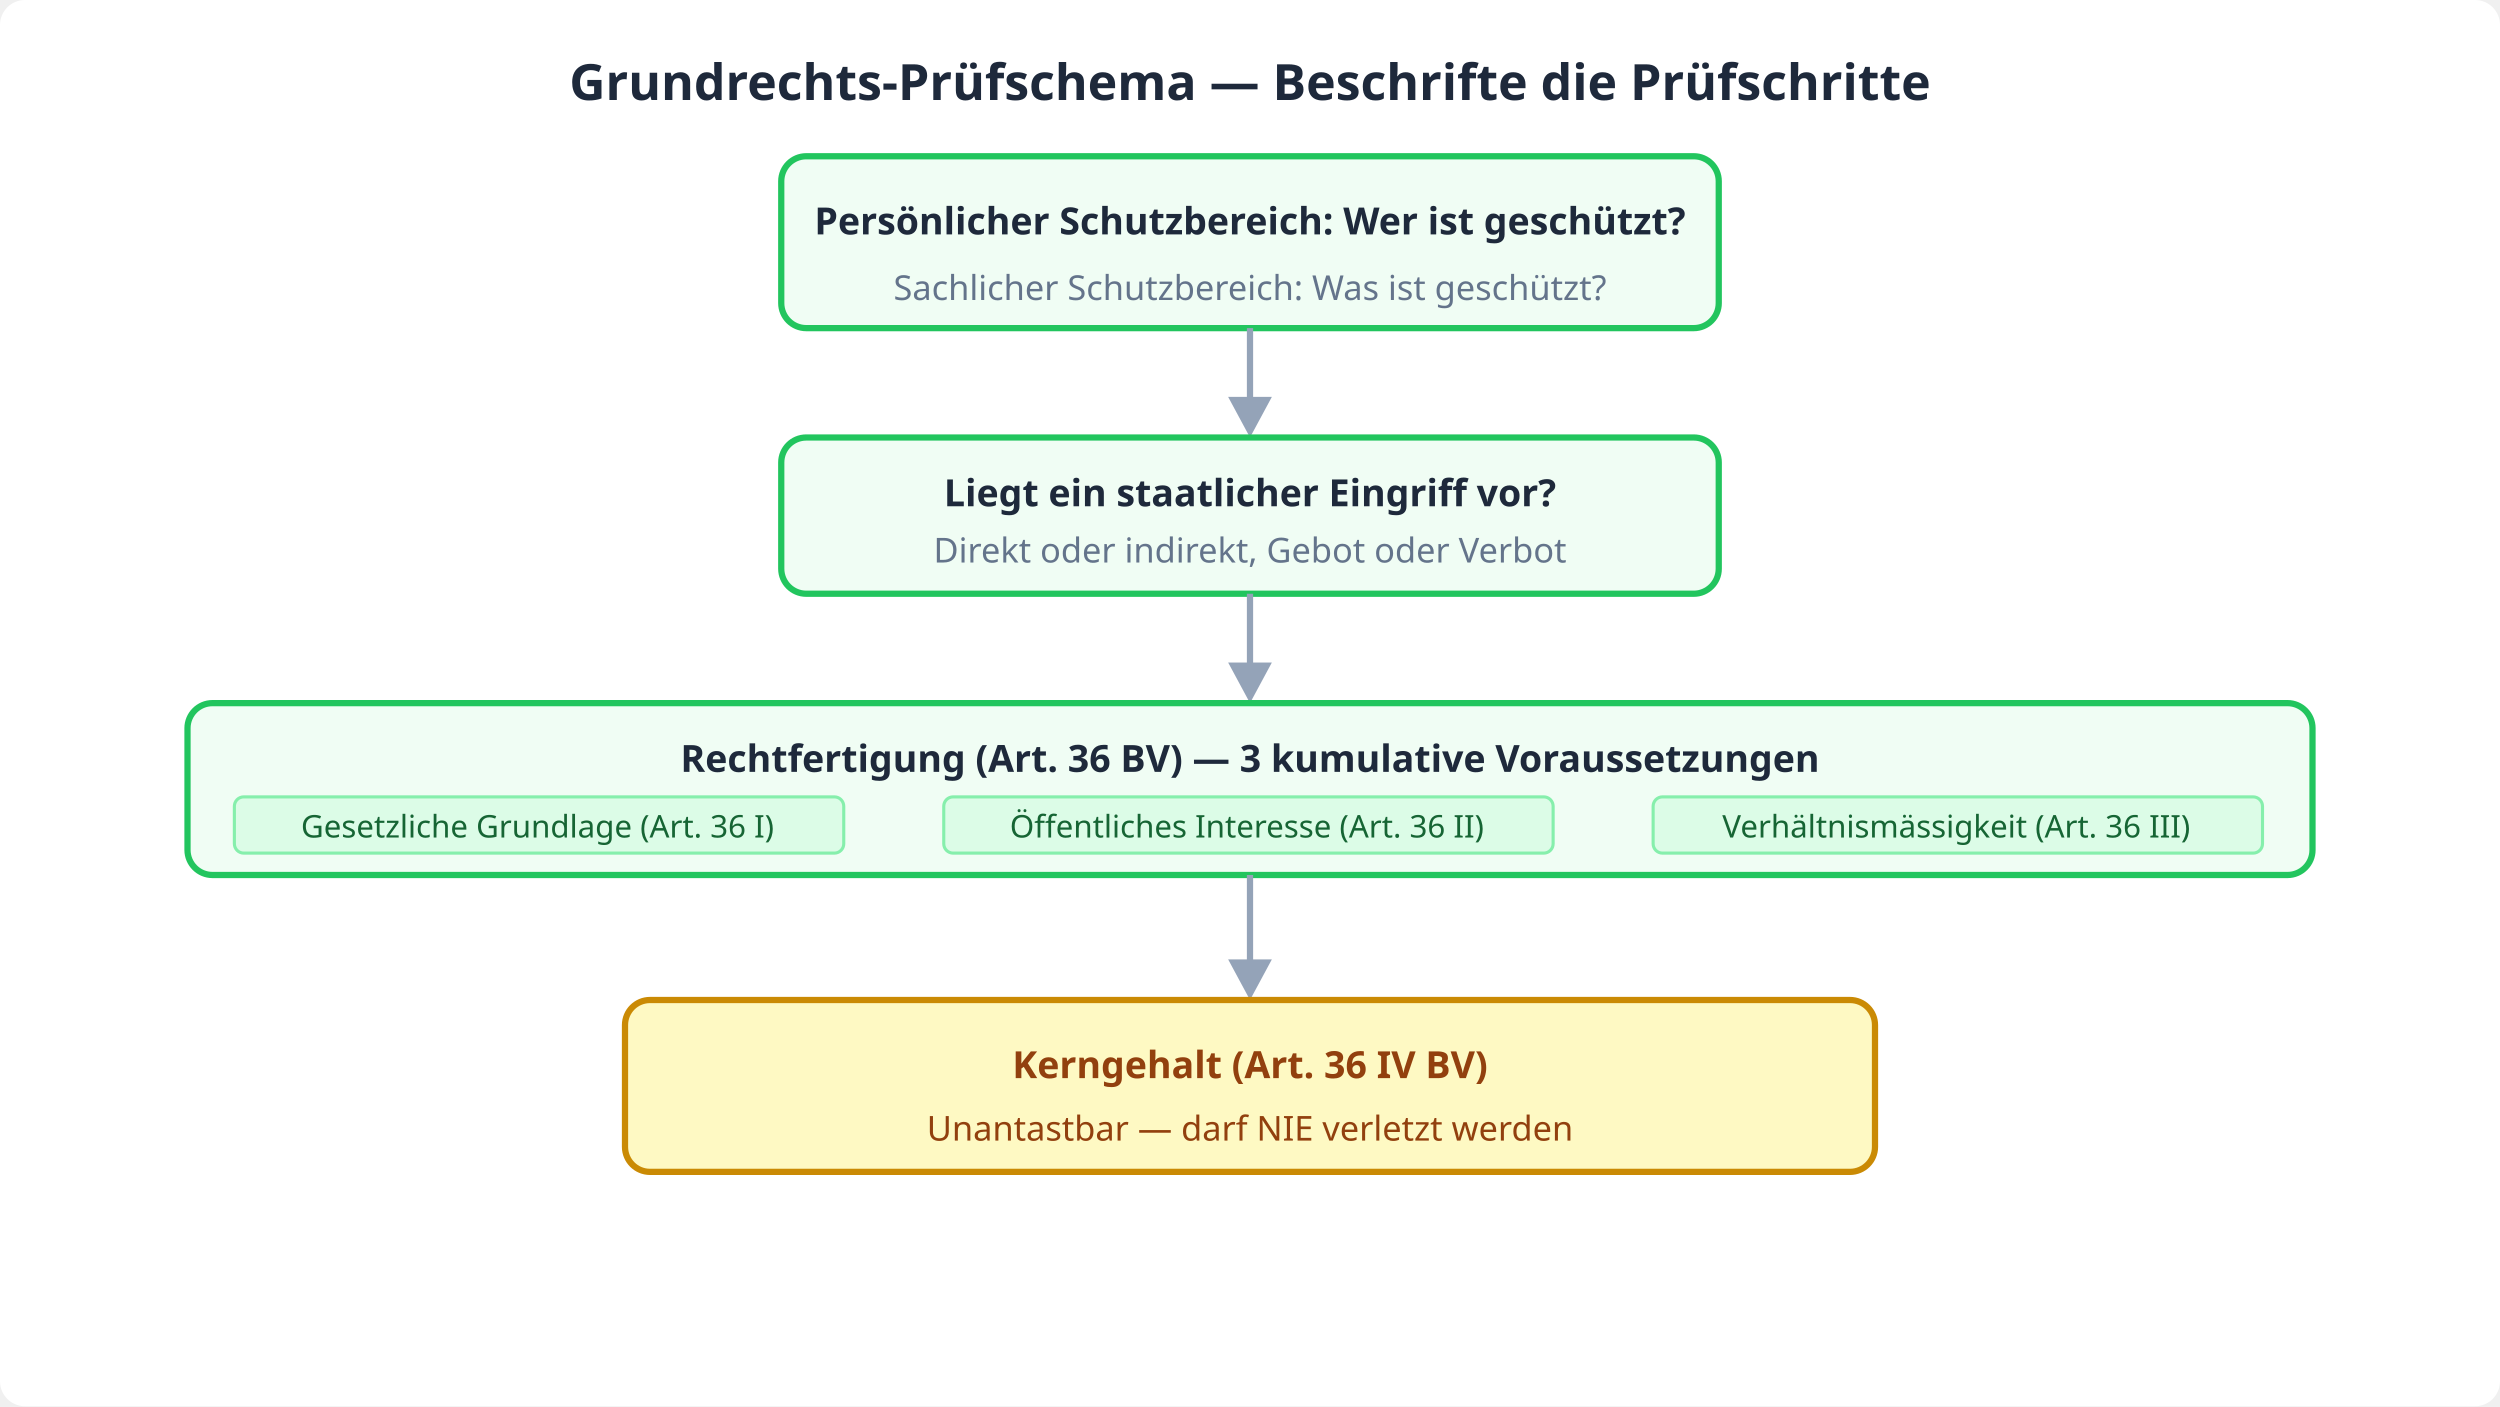
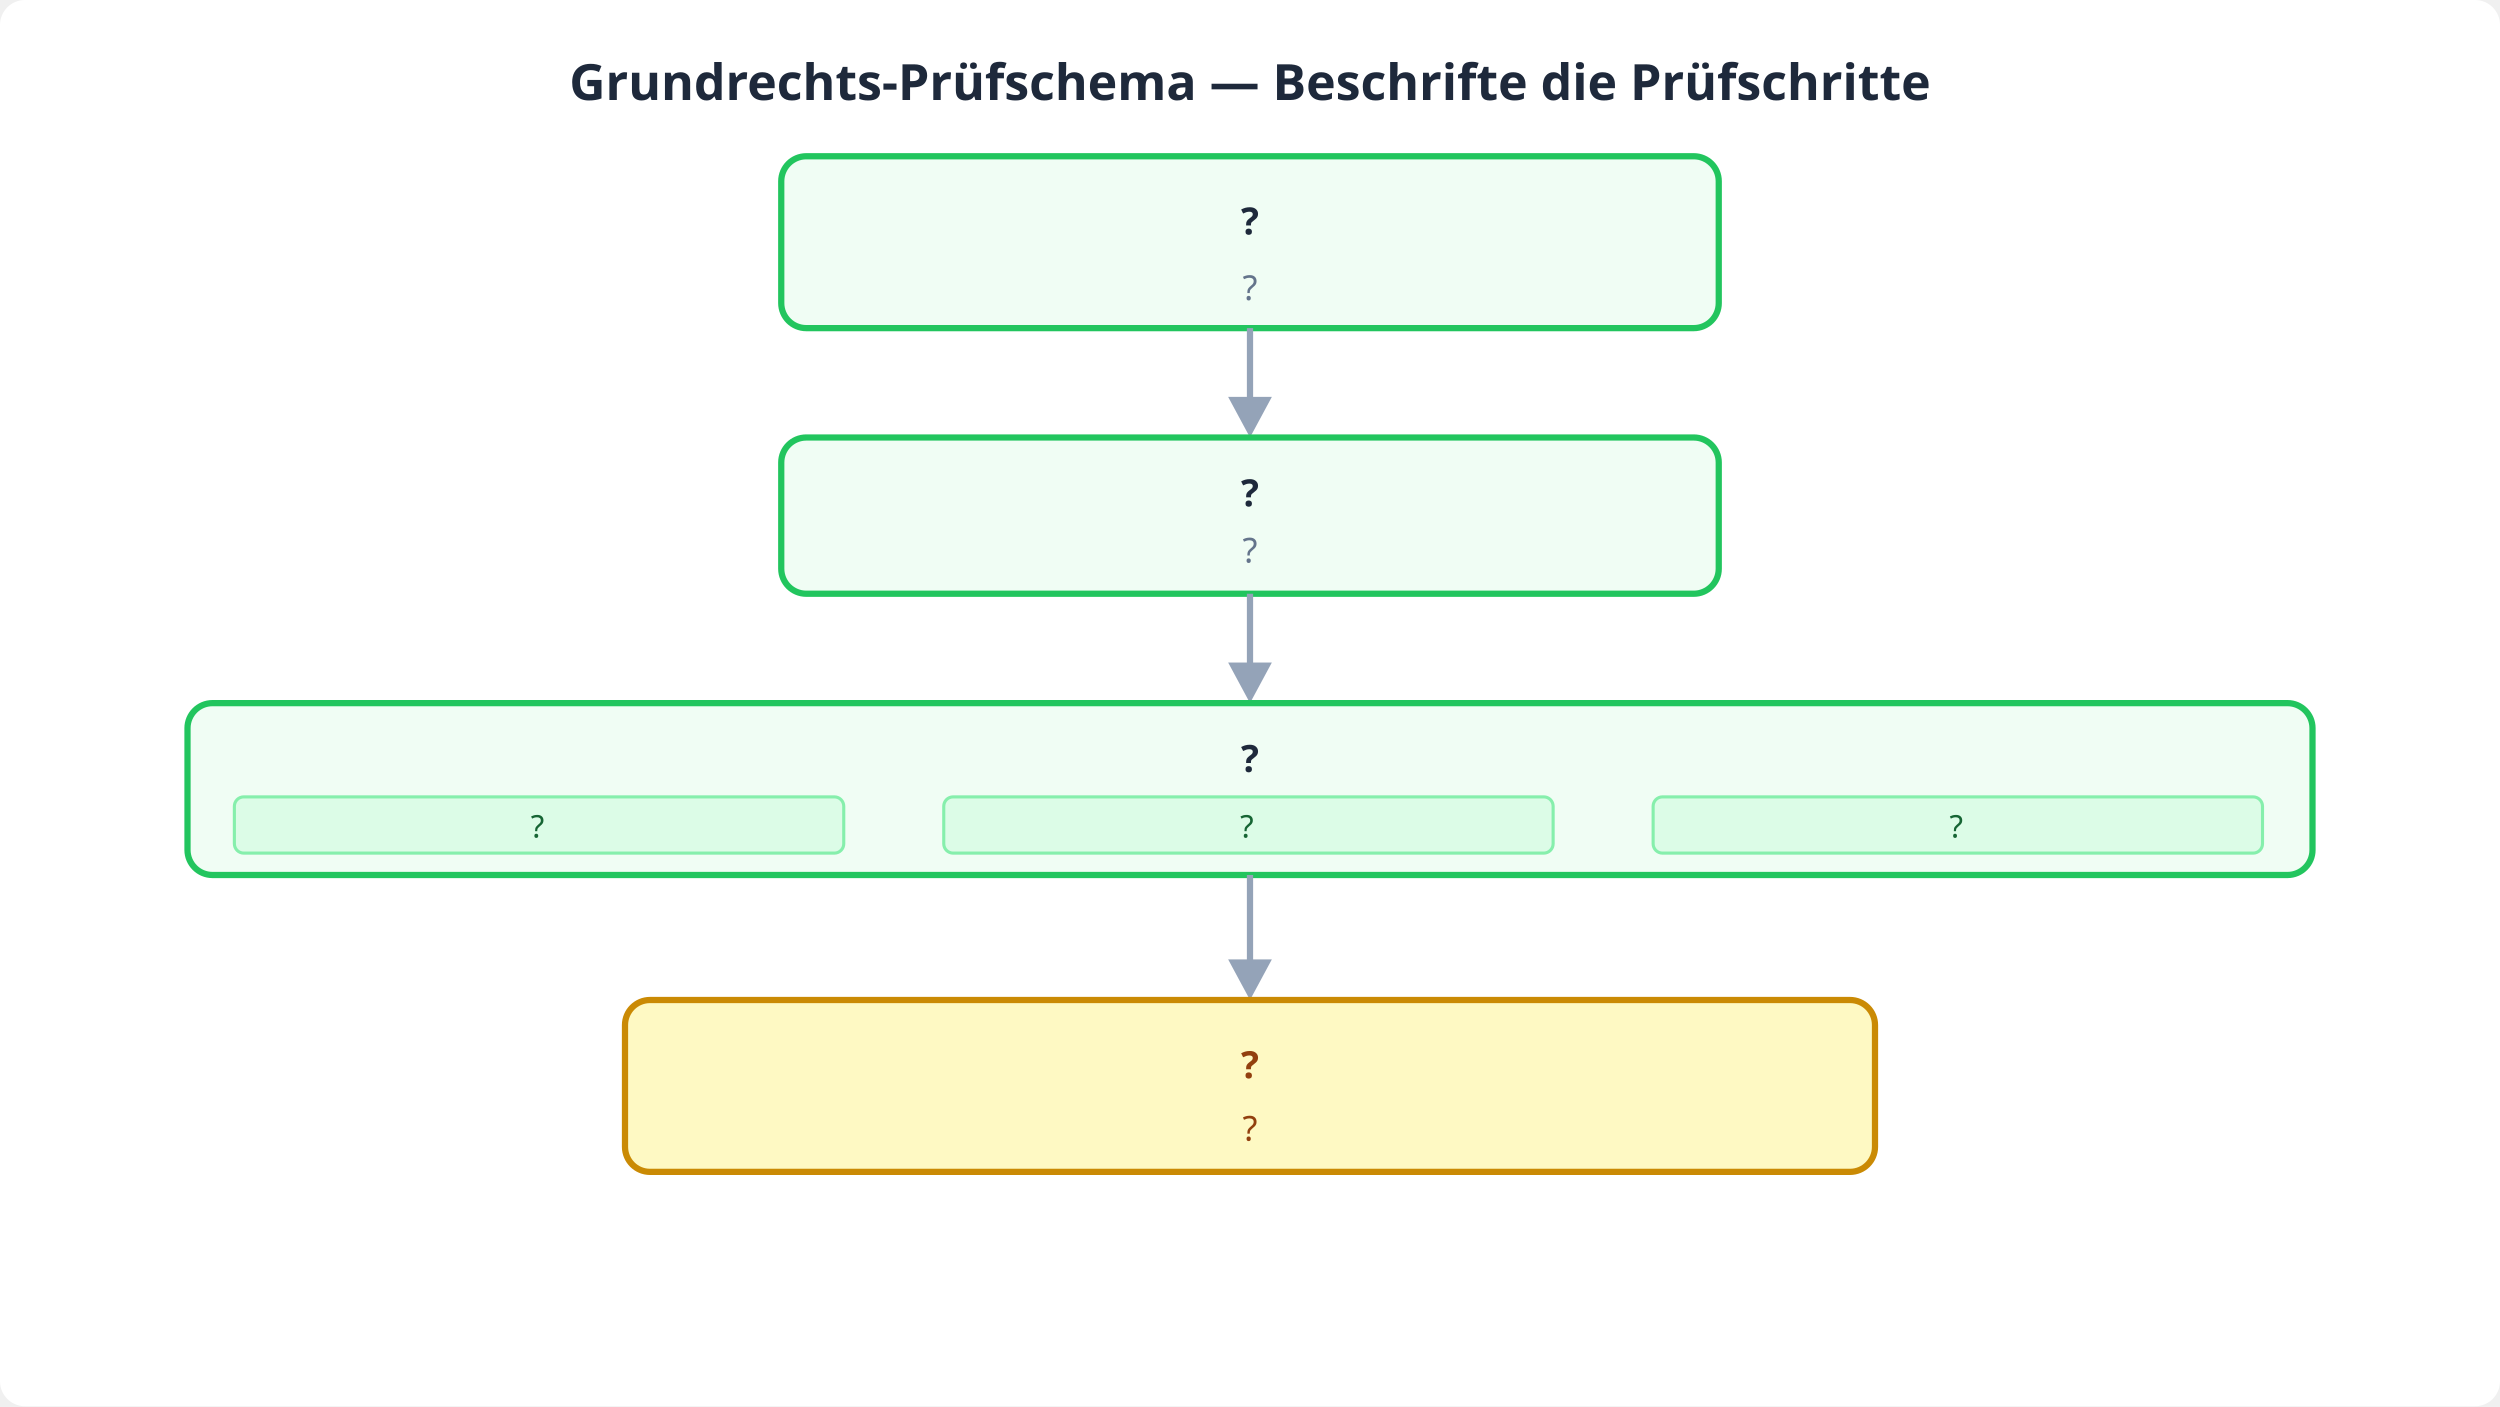
<svg xmlns="http://www.w3.org/2000/svg" viewBox="0 0 800 450" width="800" height="450">
  <rect width="800" height="450" fill="#ffffff" rx="8" />
  <text x="400" y="32" text-anchor="middle" font-family="'DM Sans',system-ui,sans-serif" font-size="16" font-weight="700" fill="#1e293b">Grundrechts-Prüfschema — Beschrifte die Prüfschritte</text>
  <rect x="250" y="50" width="300" height="55" rx="8" fill="#f0fdf4" stroke="#22c55e" stroke-width="2" />
-   <text x="400" y="75" text-anchor="middle" font-family="'DM Sans',system-ui,sans-serif" font-size="12" fill="#1e293b" font-weight="600">Persönlicher Schutzbereich: Wer ist geschützt?</text>
-   <text x="400" y="96" text-anchor="middle" font-family="'DM Sans',system-ui,sans-serif" font-size="11" fill="#64748b">Sachlicher Schutzbereich: Was ist geschützt?</text>
+   <text x="400" y="75" text-anchor="middle" font-family="'DM Sans',system-ui,sans-serif" font-size="12" fill="#1e293b" font-weight="600">?</text>
+   <text x="400" y="96" text-anchor="middle" font-family="'DM Sans',system-ui,sans-serif" font-size="11" fill="#64748b">?</text>
  <line x1="400" y1="105" x2="400" y2="130" stroke="#94a3b8" stroke-width="2" />
  <polygon points="393,127 407,127 400,140" fill="#94a3b8" />
  <rect x="250" y="140" width="300" height="50" rx="8" fill="#f0fdf4" stroke="#22c55e" stroke-width="2" />
-   <text x="400" y="162" text-anchor="middle" font-family="'DM Sans',system-ui,sans-serif" font-size="12" fill="#1e293b" font-weight="600">Liegt ein staatlicher Eingriff vor?</text>
-   <text x="400" y="180" text-anchor="middle" font-family="'DM Sans',system-ui,sans-serif" font-size="11" fill="#64748b">Direkt oder indirekt, Gebot oder Verbot</text>
+   <text x="400" y="162" text-anchor="middle" font-family="'DM Sans',system-ui,sans-serif" font-size="12" fill="#1e293b" font-weight="600">?</text>
+   <text x="400" y="180" text-anchor="middle" font-family="'DM Sans',system-ui,sans-serif" font-size="11" fill="#64748b">?</text>
  <line x1="400" y1="190" x2="400" y2="215" stroke="#94a3b8" stroke-width="2" />
  <polygon points="393,212 407,212 400,225" fill="#94a3b8" />
  <rect x="60" y="225" width="680" height="55" rx="8" fill="#f0fdf4" stroke="#22c55e" stroke-width="2" />
-   <text x="400" y="247" text-anchor="middle" font-family="'DM Sans',system-ui,sans-serif" font-size="12" fill="#1e293b" font-weight="600">Rechtfertigung (Art. 36 BV) — 3 kumulative Voraussetzungen</text>
+   <text x="400" y="247" text-anchor="middle" font-family="'DM Sans',system-ui,sans-serif" font-size="12" fill="#1e293b" font-weight="600">?</text>
  <rect x="75" y="255" width="195" height="18" rx="3" fill="#dcfce7" stroke="#86efac" stroke-width="1" />
-   <text x="172" y="268" text-anchor="middle" font-family="'DM Sans',system-ui,sans-serif" font-size="10" fill="#166534">Gesetzliche Grundlage (Art. 36 I)</text>
+   <text x="172" y="268" text-anchor="middle" font-family="'DM Sans',system-ui,sans-serif" font-size="10" fill="#166534">?</text>
  <rect x="302" y="255" width="195" height="18" rx="3" fill="#dcfce7" stroke="#86efac" stroke-width="1" />
-   <text x="399" y="268" text-anchor="middle" font-family="'DM Sans',system-ui,sans-serif" font-size="10" fill="#166534">Öffentliches Interesse (Art. 36 II)</text>
+   <text x="399" y="268" text-anchor="middle" font-family="'DM Sans',system-ui,sans-serif" font-size="10" fill="#166534">?</text>
  <rect x="529" y="255" width="195" height="18" rx="3" fill="#dcfce7" stroke="#86efac" stroke-width="1" />
-   <text x="626" y="268" text-anchor="middle" font-family="'DM Sans',system-ui,sans-serif" font-size="10" fill="#166534">Verhältnismässigkeit (Art. 36 III)</text>
+   <text x="626" y="268" text-anchor="middle" font-family="'DM Sans',system-ui,sans-serif" font-size="10" fill="#166534">?</text>
  <line x1="400" y1="280" x2="400" y2="310" stroke="#94a3b8" stroke-width="2" />
  <polygon points="393,307 407,307 400,320" fill="#94a3b8" />
  <rect x="200" y="320" width="400" height="55" rx="8" fill="#fef9c3" stroke="#ca8a04" stroke-width="2" />
-   <text x="400" y="345" text-anchor="middle" font-family="'DM Sans',system-ui,sans-serif" font-size="12" fill="#92400e" font-weight="700">Kerngehalt (Art. 36 IV BV)</text>
-   <text x="400" y="365" text-anchor="middle" font-family="'DM Sans',system-ui,sans-serif" font-size="11" fill="#92400e">Unantastbar — darf NIE verletzt werden</text>
+   <text x="400" y="345" text-anchor="middle" font-family="'DM Sans',system-ui,sans-serif" font-size="12" fill="#92400e" font-weight="700">?</text>
+   <text x="400" y="365" text-anchor="middle" font-family="'DM Sans',system-ui,sans-serif" font-size="11" fill="#92400e">?</text>
</svg>
